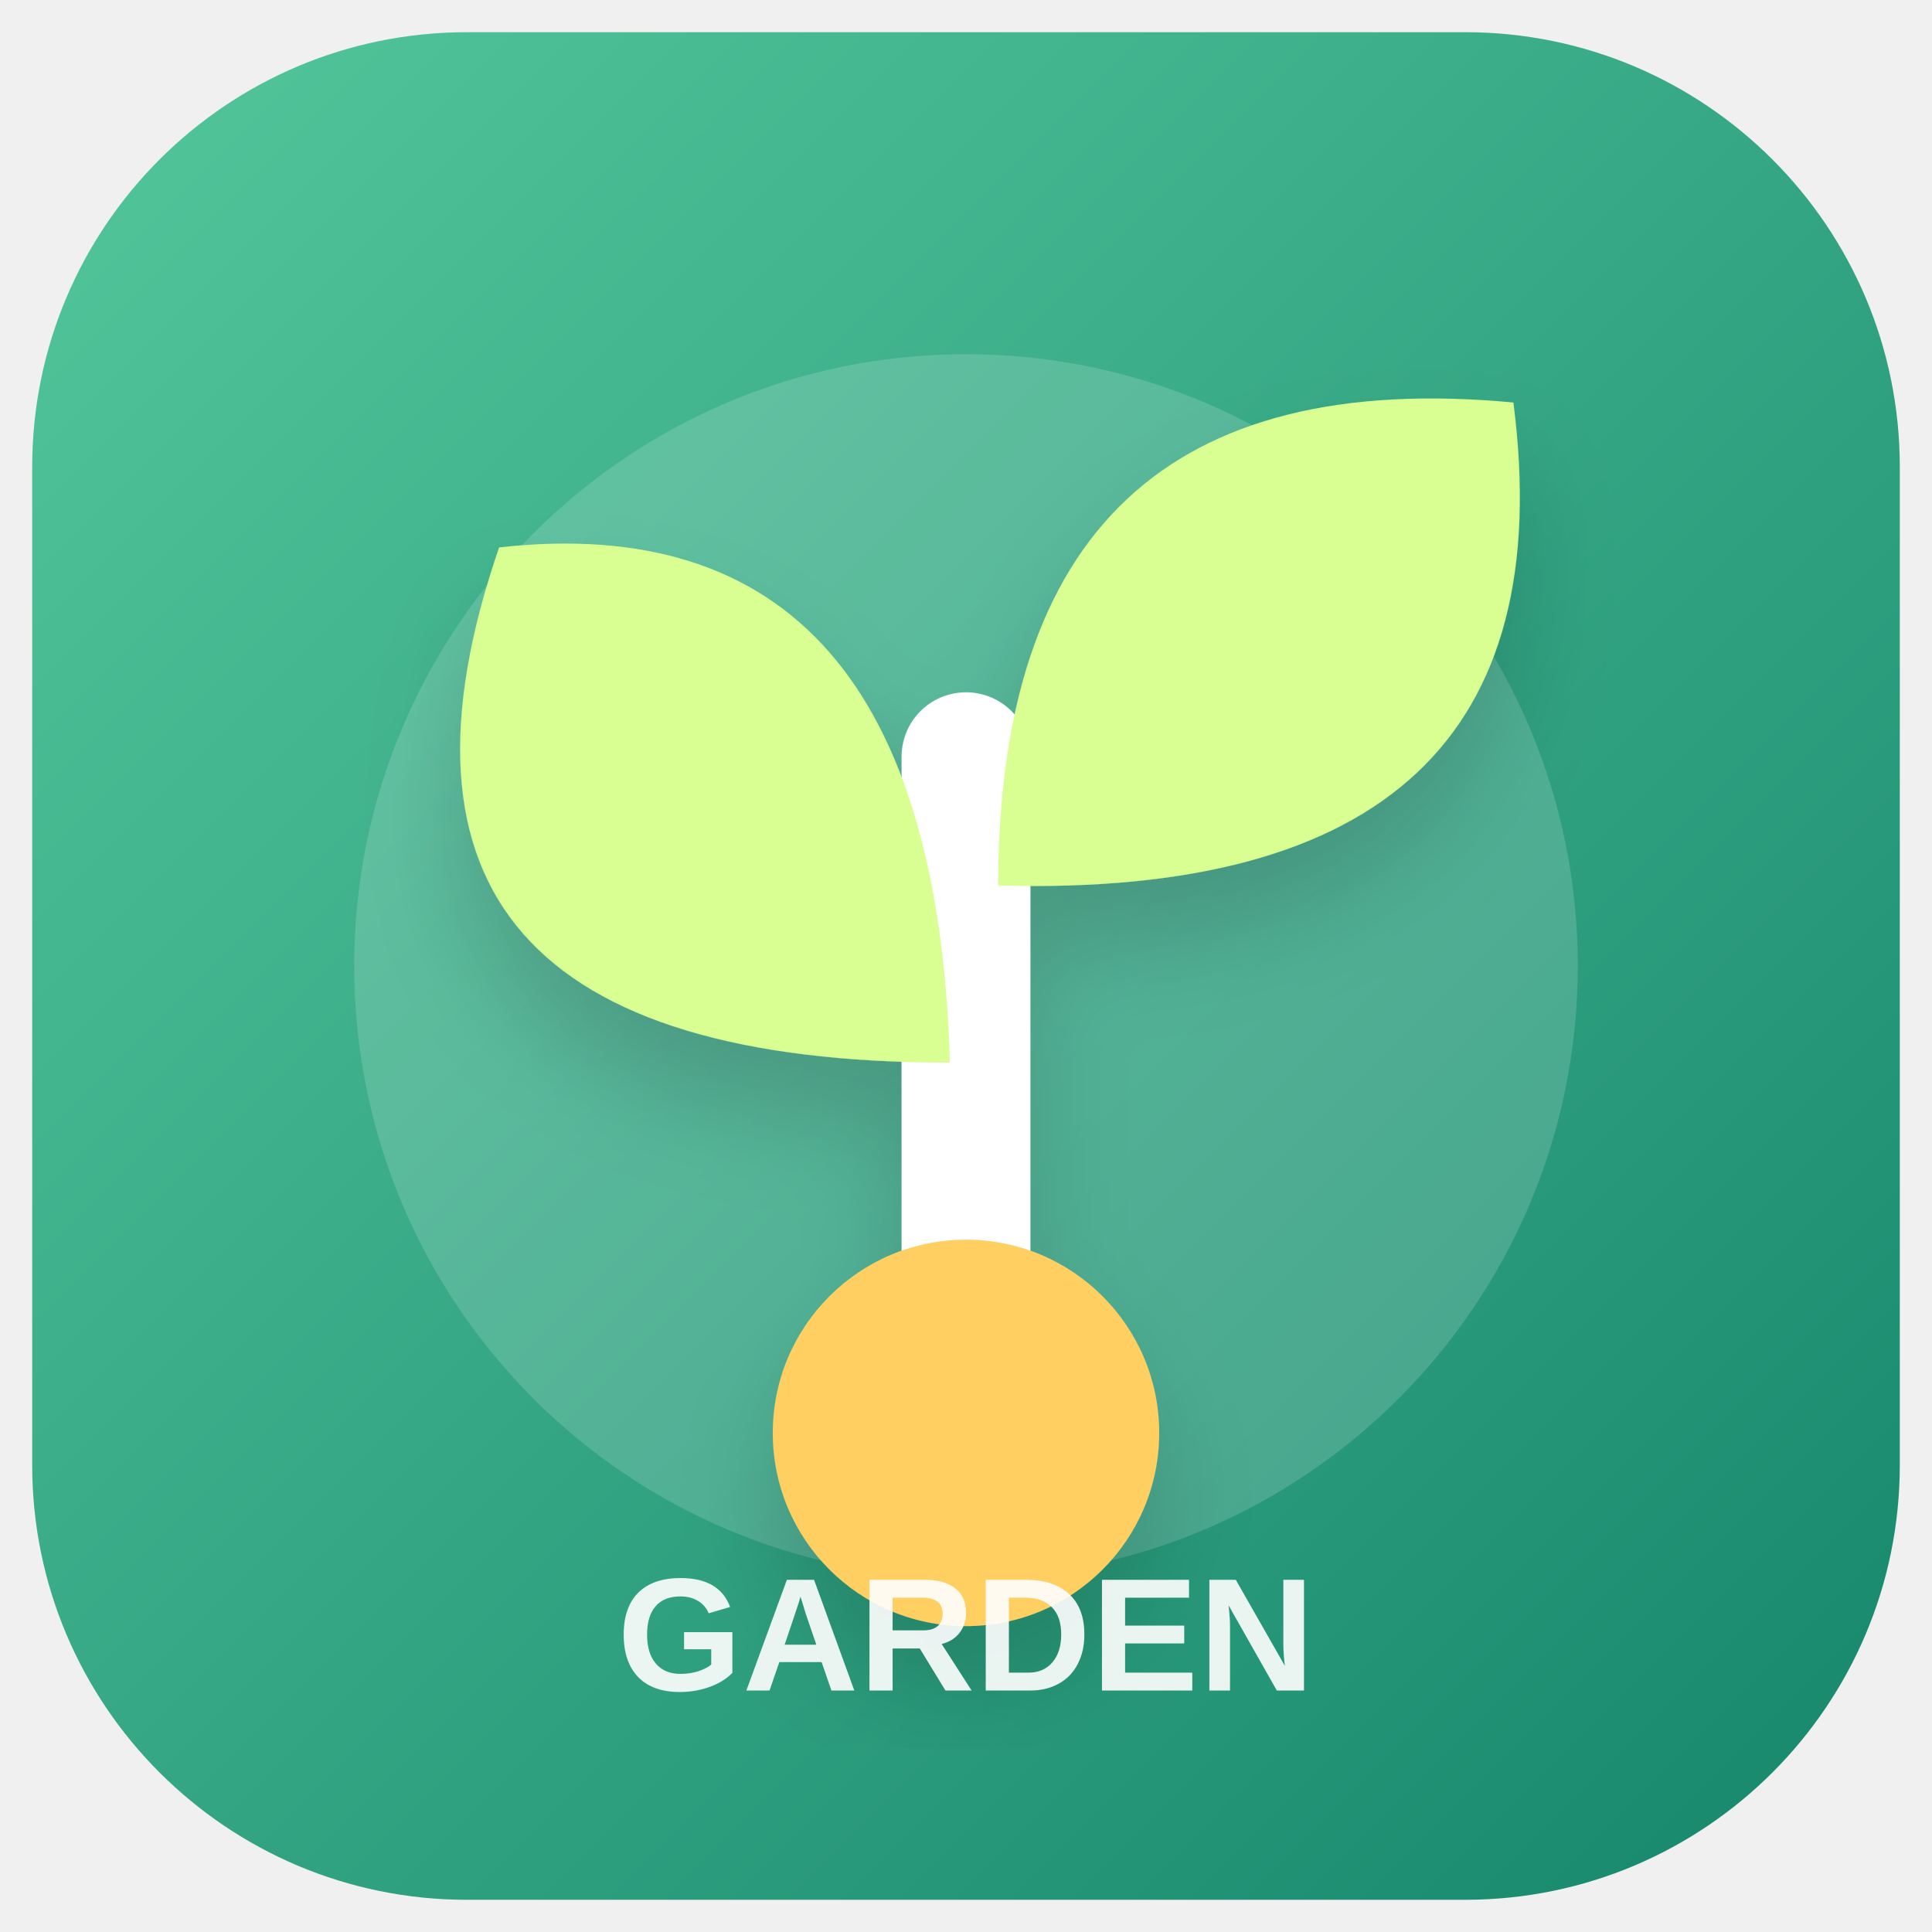
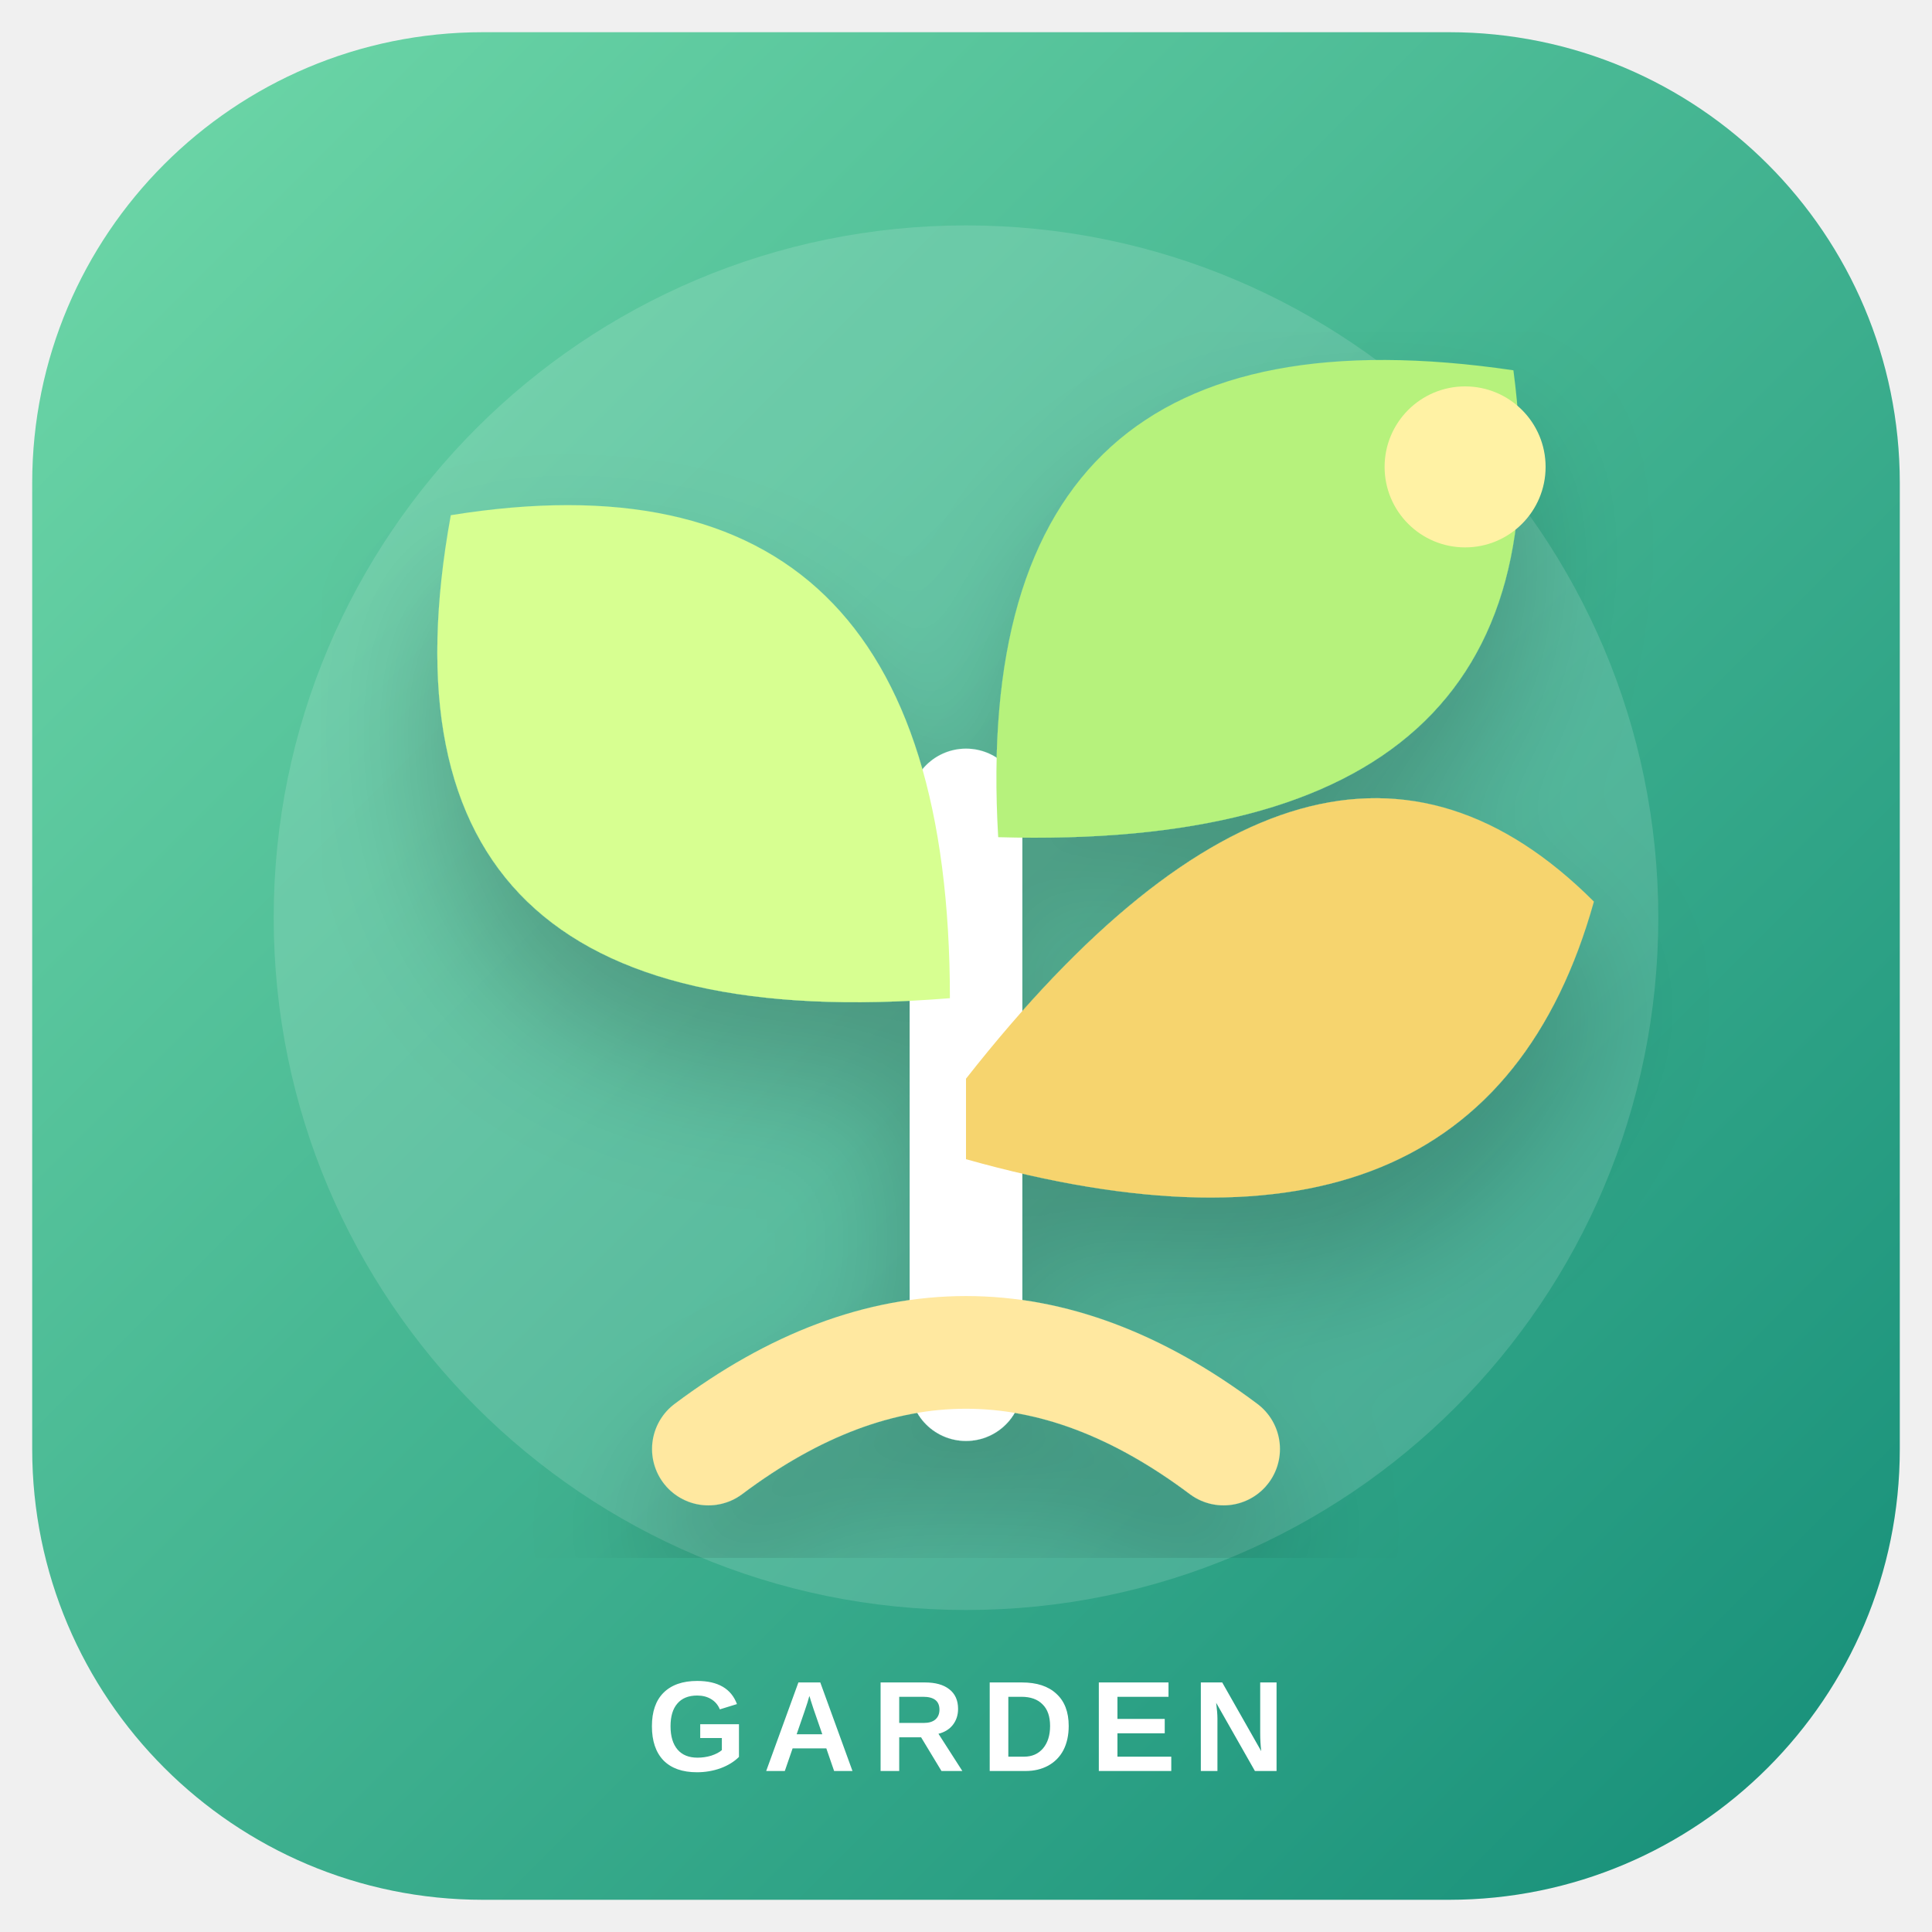
<svg xmlns="http://www.w3.org/2000/svg" viewBox="0 0 120 120">
  <defs>
-     <linearGradient id="g" x1="0" y1="0" x2="1" y2="1">
-       <stop stop-color="#54c79c" />
-       <stop offset="1" stop-color="#16866c" />
+     <linearGradient id="b" x2="1" y2="1">
+       <stop stop-color="#70d9a9" />
+       <stop offset="1" stop-color="#148d78" />
    </linearGradient>
    <filter id="s">
-       <feDropShadow dx="0" dy="4" stdDeviation="3" flood-opacity=".15" />
+       <feDropShadow dx="0" dy="5" stdDeviation="4" flood-opacity=".2" />
    </filter>
  </defs>
-   <rect x="2" y="2" width="116" height="116" rx="27" fill="url(#g)" />
-   <circle cx="60" cy="60" r="38" fill="#fff" opacity=".16" />
+   <rect x="2" y="2" width="116" height="116" rx="28" fill="url(#b)" />
+   <circle cx="60" cy="57" r="43" fill="#fff" opacity=".14" />
  <g filter="url(#s)">
-     <path d="M60 91V47" stroke="#fff" stroke-width="8" stroke-linecap="round" />
-     <path d="M59 66Q20 66 31 34Q58 31 59 66ZM62 55Q62 22 94 25Q98 56 62 55Z" fill="#d9ff92" />
-     <circle cx="60" cy="89" r="12" fill="#ffcf62" />
+     <path d="M60 86V50" stroke="#fff" stroke-width="7" stroke-linecap="round" />
+     <path d="M59 62Q22 65 28 32q31-5 31 30Z" fill="#d7ff91" />
+     <path d="M62 52Q60 18 94 23q4 30-32 29Z" fill="#b6f27c" />
+     <path d="M60 67Q82 39 99 56q-7 25-39 16Z" fill="#f6d46e" />
+     <path d="M44 90q16-12 32 0" fill="none" stroke="#ffe8a0" stroke-width="7" stroke-linecap="round" />
  </g>
-   <text x="60" y="105" text-anchor="middle" font-family="Arial" font-size="10" font-weight="800" fill="#fff" opacity=".9">GARDEN</text>
+   <circle cx="91" cy="29" r="5" fill="#fff2a4" />
+   <text x="60" y="110" text-anchor="middle" font-family="Arial" font-size="8" font-weight="900" letter-spacing="1" fill="#fff">GARDEN</text>
</svg>
